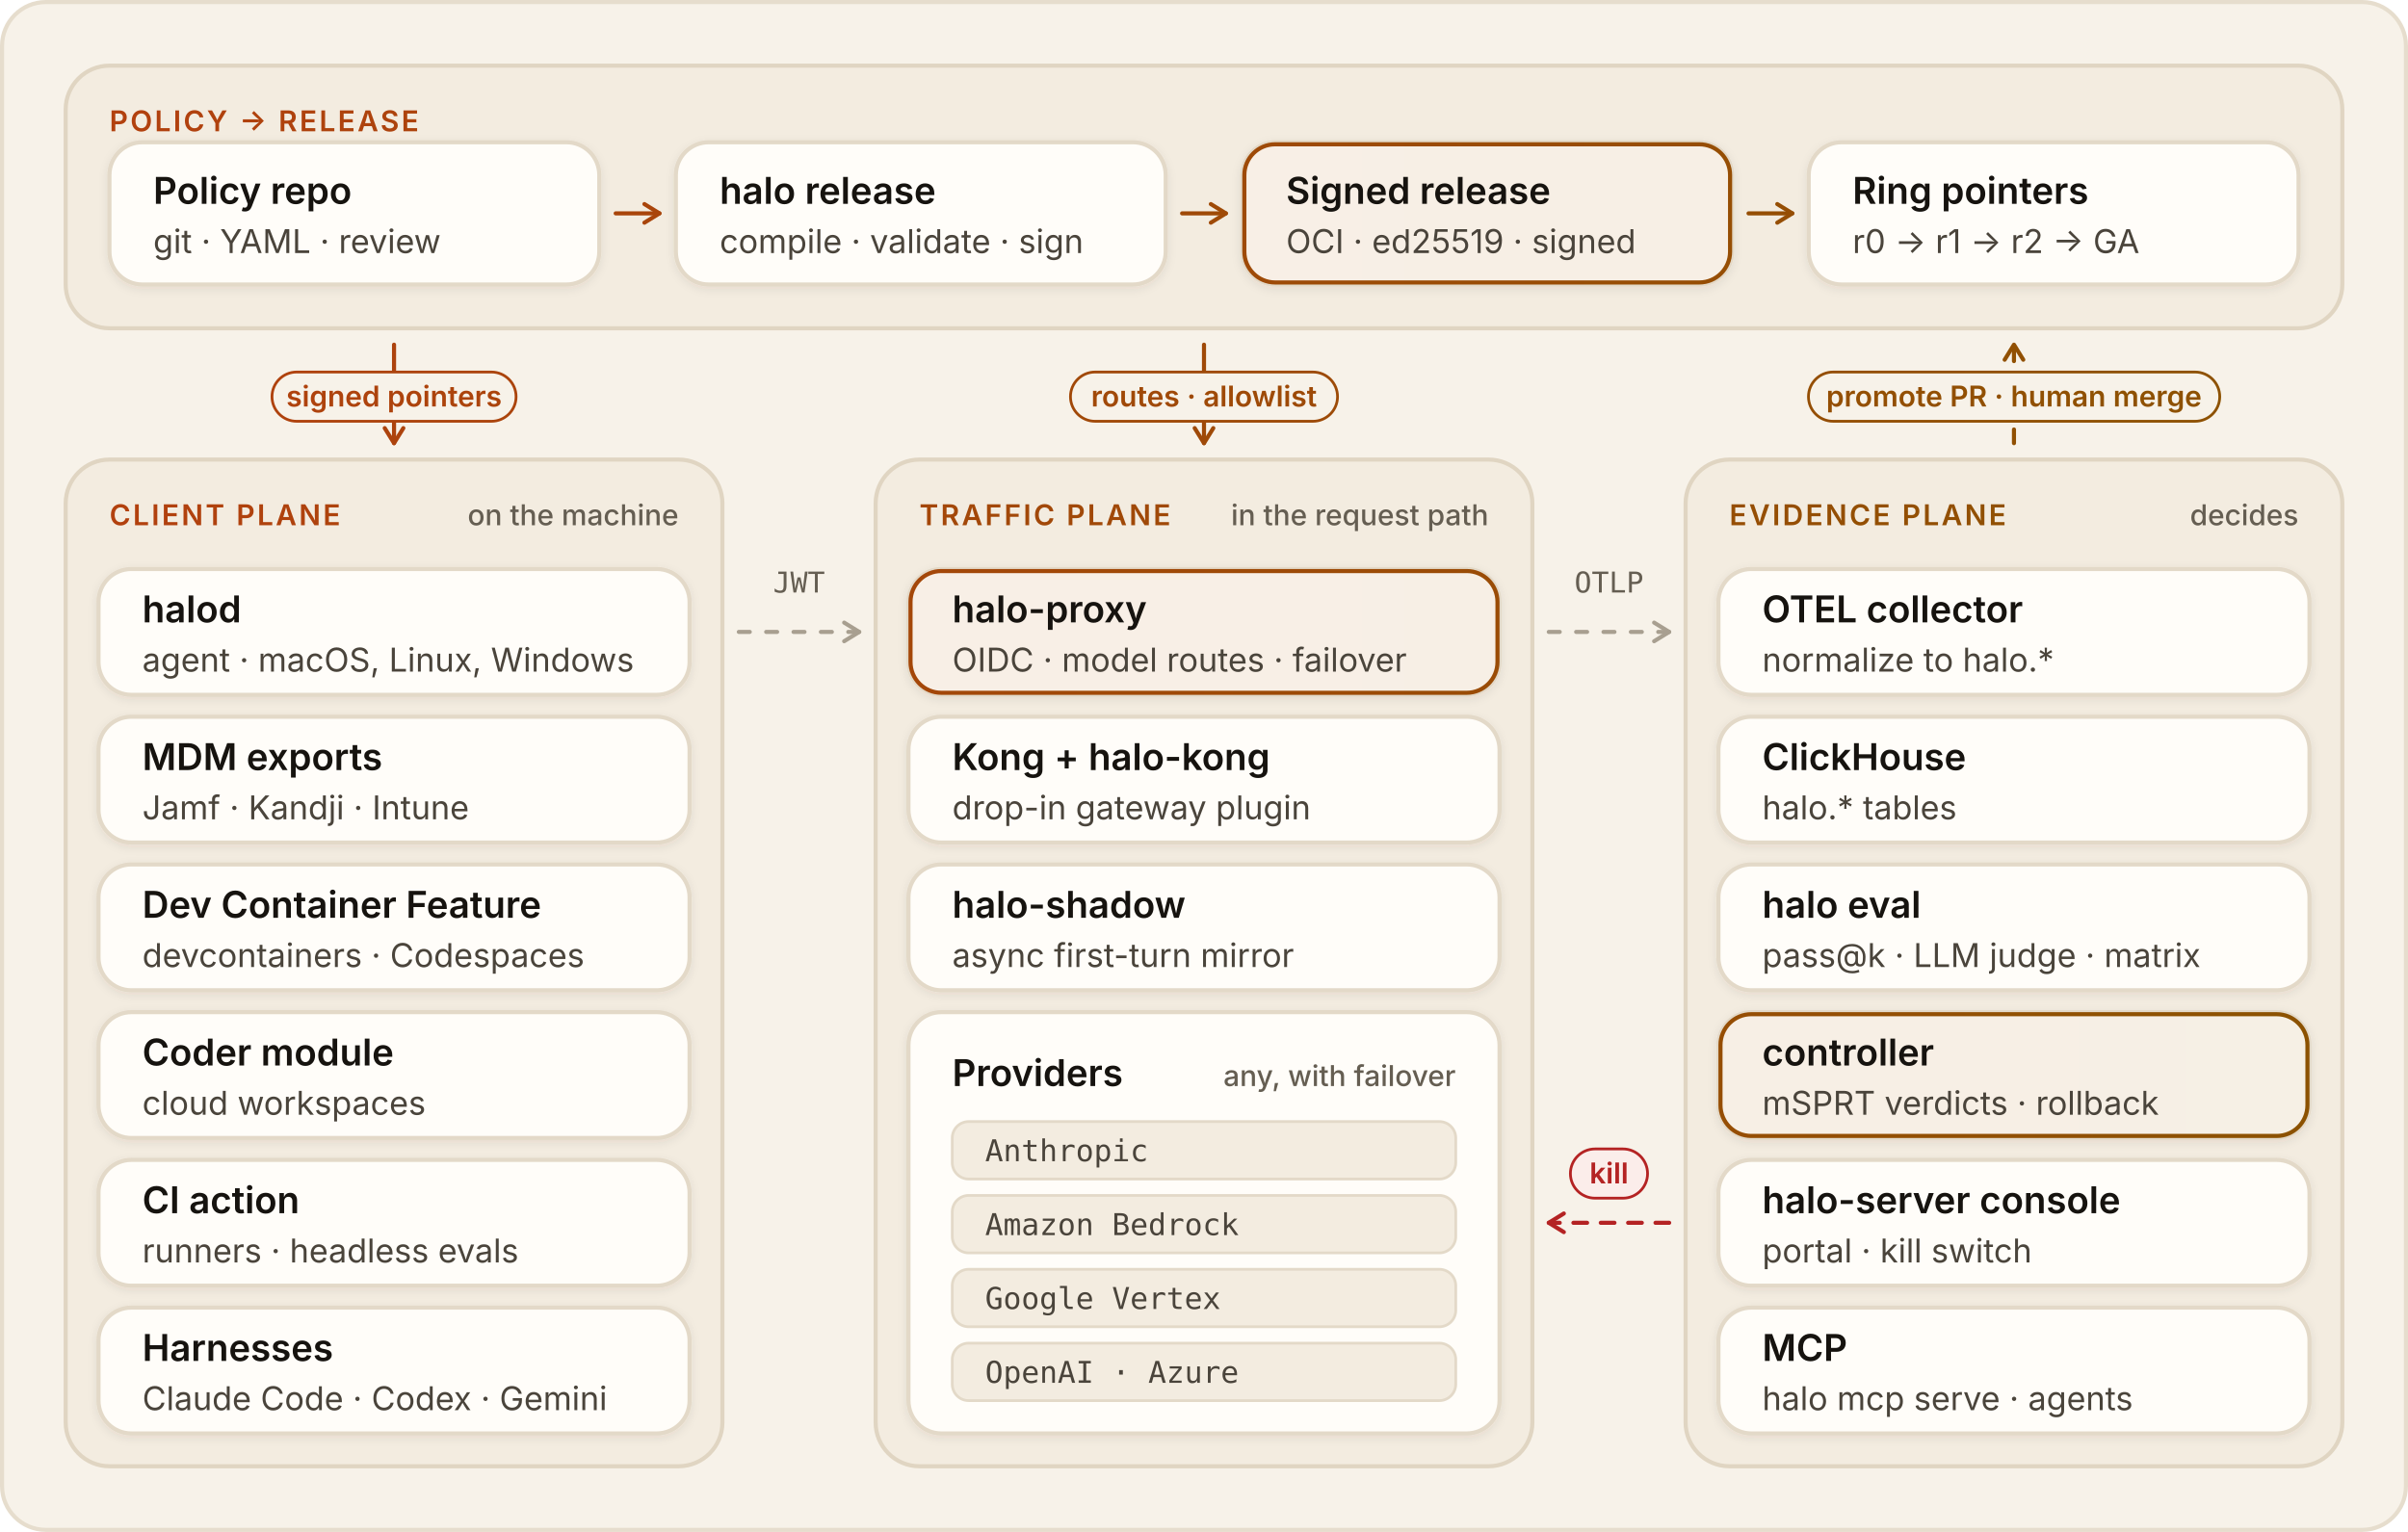
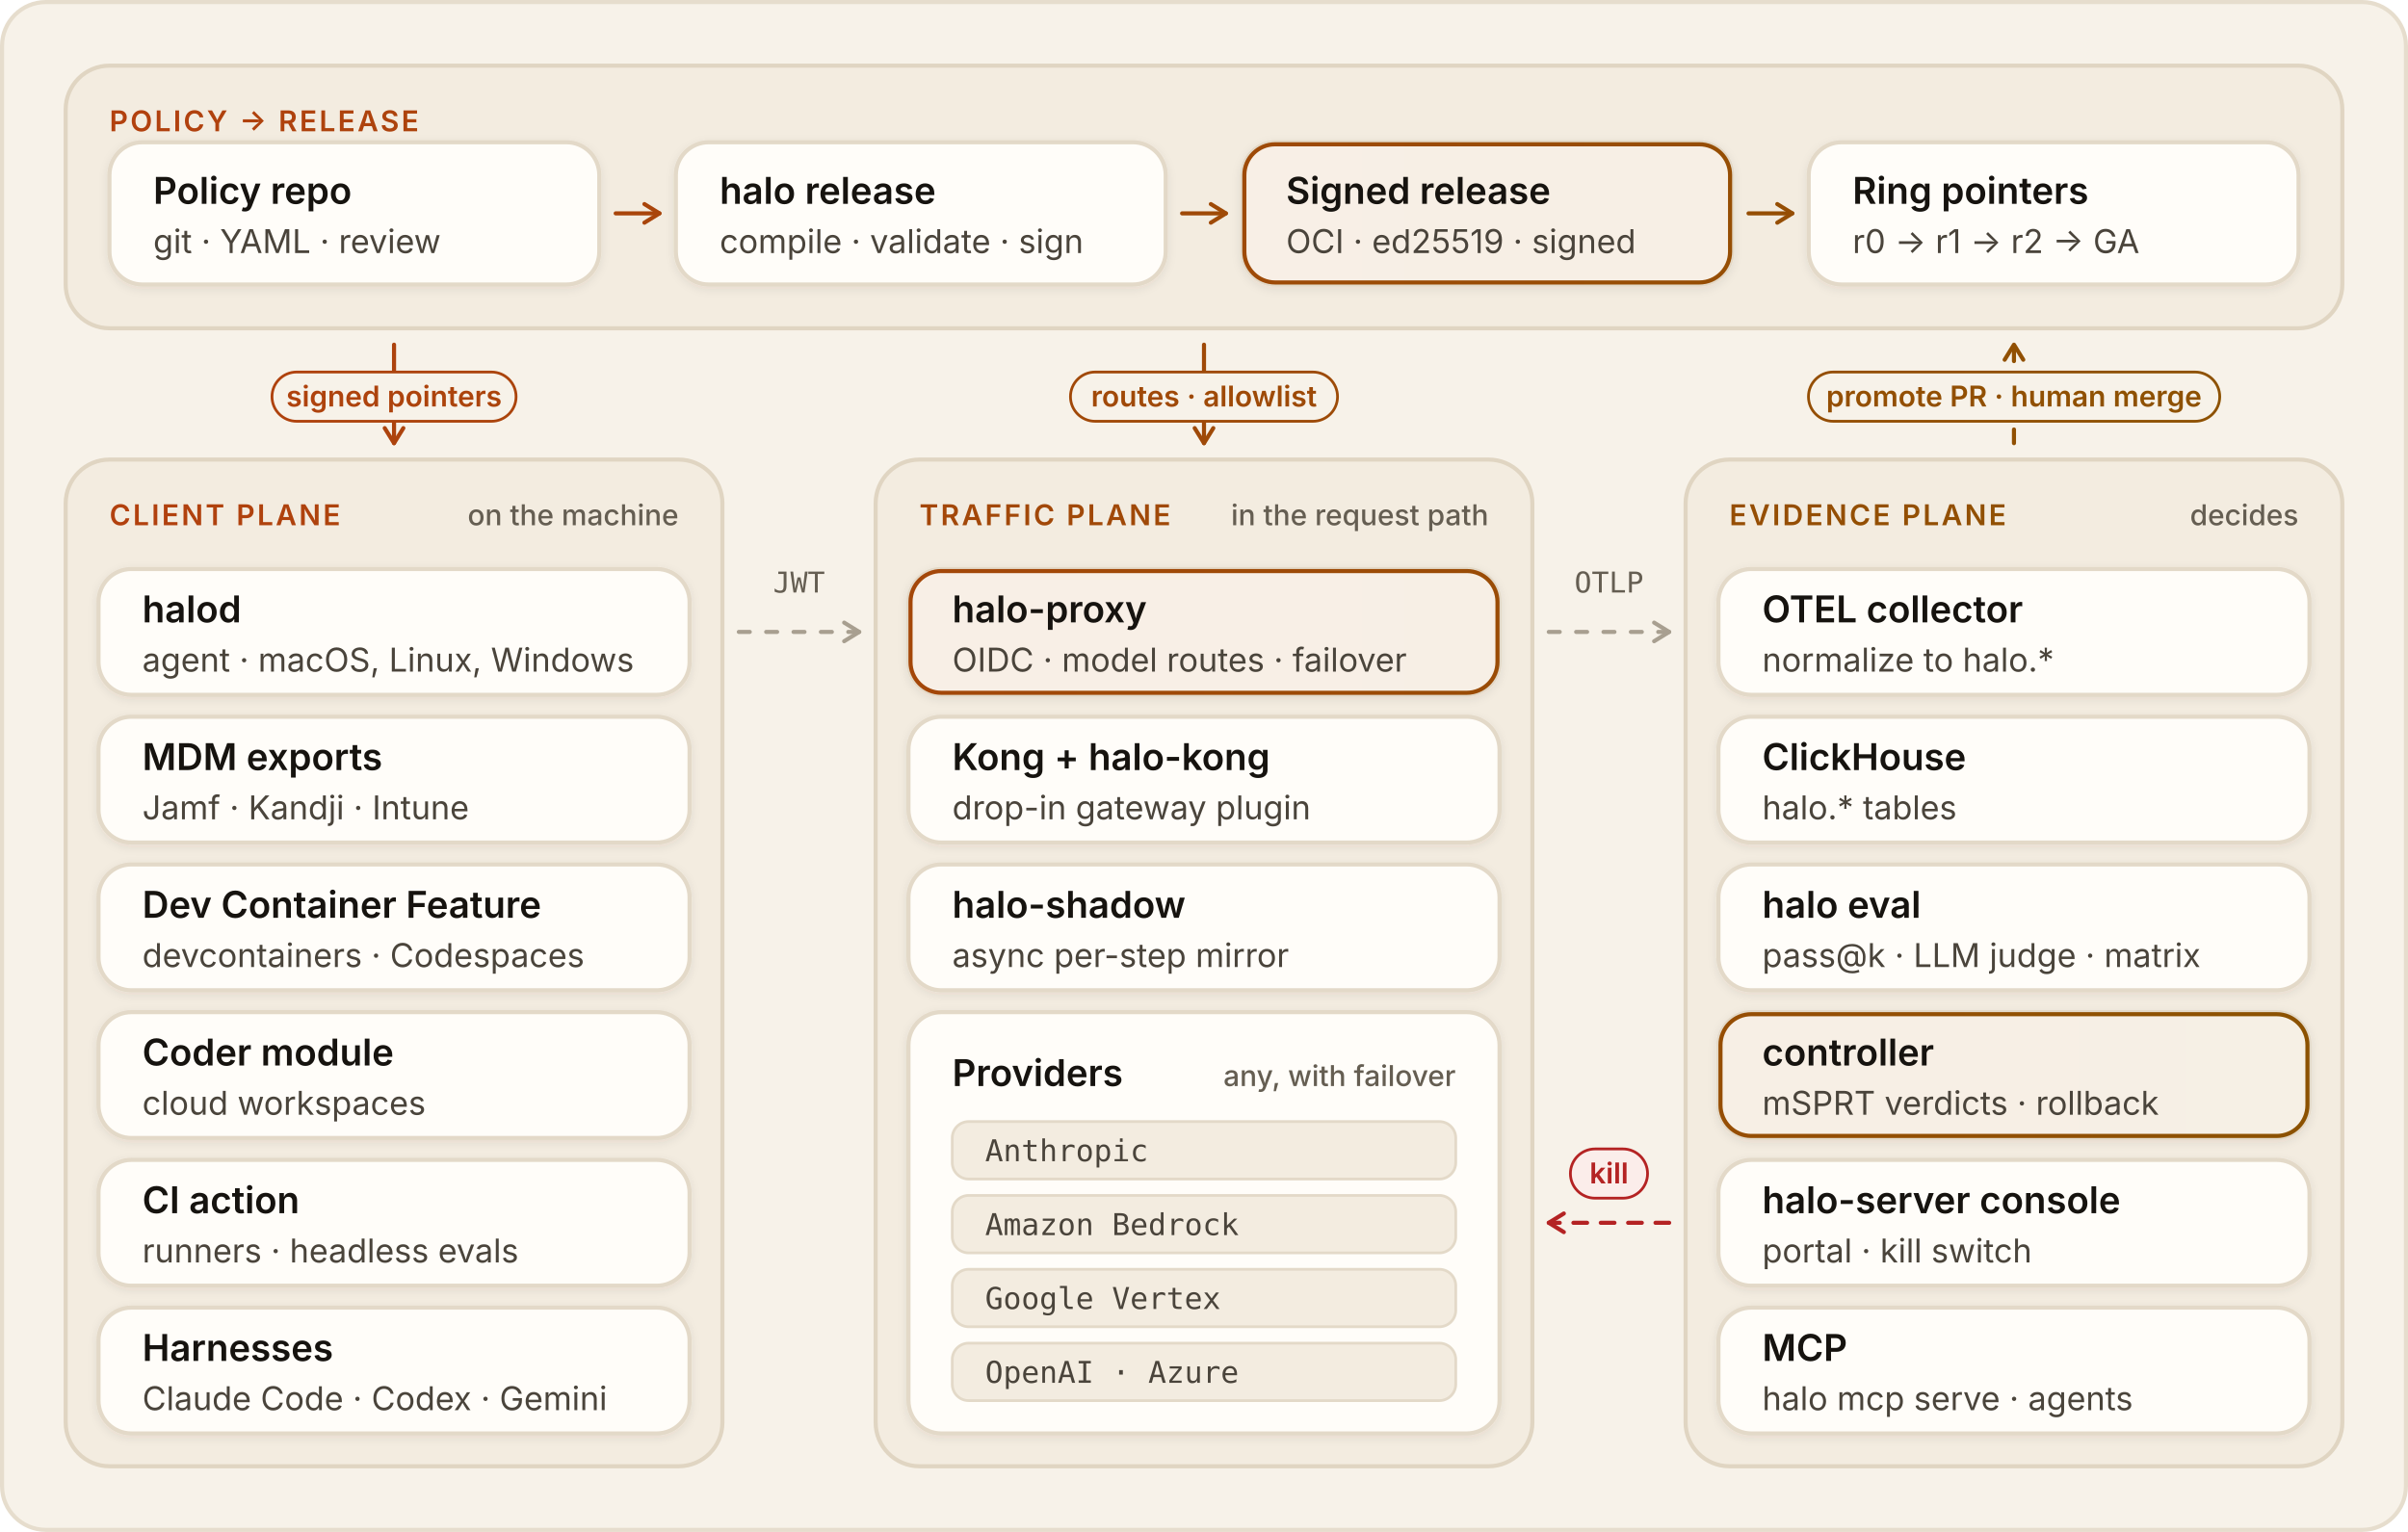
<svg xmlns="http://www.w3.org/2000/svg" viewBox="0 0 880 560" width="880" height="560" role="img" aria-labelledby="t d" font-family="ui-sans-serif,-apple-system,Inter,'Segoe UI',sans-serif">
  <style>
.cv{fill:#f7f2e9;stroke:#e6ddcd;stroke-width:1.5}
.card{fill:#fffdf9;stroke:#e3d9c8;stroke-width:1.5}
.soft{fill:url(#gs)}
.ring{fill:none;stroke:url(#ga);stroke-width:1.5}
.dcard{fill:#fbedea;stroke:#b42323;stroke-width:1.5}
.ghost{fill:none;stroke:#a89f90;stroke-width:1.5;stroke-dasharray:4 4}
.zone{fill:#f3ece0;stroke:#e0d5c2;stroke-width:1.5}
.chip{fill:#f3ece0;stroke:#e3d9c8;stroke-width:1}
text{font-family:ui-sans-serif,-apple-system,Inter,'Segoe UI',sans-serif}
.t{font-size:13.5px;font-weight:600;fill:#16130f}
.tm{font:600 12.5px ui-monospace,'SF Mono','JetBrains Mono',Menlo,Consolas,monospace;fill:#16130f}
.td{fill:#b42323}
.s{font-size:12px;fill:#4a443b}
.m{font:11px ui-monospace,'SF Mono','JetBrains Mono',Menlo,Consolas,monospace;fill:#4a443b}
.xs{font-size:10.5px;font-weight:500;fill:#655e52}
.xm{font-family:ui-monospace,'SF Mono','JetBrains Mono',Menlo,Consolas,monospace;font-weight:400}
.xa{fill:url(#ga);font-weight:600}
.xd{fill:#b42323;font-weight:600}
.xw{fill:#fffdf9;font-weight:600}
.k{font-size:10.5px;font-weight:600;letter-spacing:.08em;fill:#655e52}
.ka{fill:url(#ga)}
.h1{font-size:42px;font-weight:700;letter-spacing:-.02em;fill:#16130f}
.ln,.la,.ld,.lm{fill:none;stroke-width:1.5;stroke-linecap:round;stroke-linejoin:round}
.ln{stroke:#a89f90}.la{stroke:url(#ga)}.ld{stroke:#b42323}.lm{stroke:#e3d9c8}
.lane{stroke:#e3d9c8;stroke-width:1.5;stroke-dasharray:3 4}
.dash{stroke-dasharray:5 5}
.dl{fill:#a89f90}.da{fill:url(#ga)}.dd{fill:#b42323}
.pl{fill:#f7f2e9}.pa{fill:#f7f2e9;stroke:url(#ga);stroke-width:1}
.pd{fill:#fbedea;stroke:#b42323;stroke-width:1}.ps{fill:url(#ga)}
.fa{fill:url(#ga)}.fs{fill:url(#gs)}.fm{fill:#f3ece0}.fd{fill:#b42323}.ft{fill:#16130f}
.bdg{fill:url(#ga)}.bn{font-size:9.5px;font-weight:700;fill:#fffdf9}
.ic{fill:none;stroke:url(#ga);stroke-width:1.75;stroke-linecap:round;stroke-linejoin:round}
.pkt{fill:url(#ga)}
.grow{transform-box:fill-box;transform-origin:left;animation:grow 4.8s cubic-bezier(.6,0,.2,1) infinite}
@keyframes grow{0%{transform:scaleX(.08)}25%{transform:scaleX(.3)}50%{transform:scaleX(.55)}75%,100%{transform:scaleX(1)}}
.flow{stroke-dasharray:4 6;animation:flow 1.1s linear infinite}
@keyframes flow{to{stroke-dashoffset:-20}}
.blink{animation:blink 3.2s ease-in-out infinite}
@keyframes blink{0%,100%{opacity:.18}35%,65%{opacity:1}}
.pulse{transform-box:fill-box;transform-origin:center;animation:pulse 2.8s ease-out infinite}
@keyframes pulse{0%{opacity:.55;transform:scale(.6)}100%{opacity:0;transform:scale(1.5)}}
@media (prefers-reduced-motion:reduce){.flow,.blink,.pulse,.grow{animation:none}.blink{opacity:1}.pulse,.pkt{display:none}}
</style>
  <defs>
    <linearGradient id="ga" gradientUnits="userSpaceOnUse" x1="0" y1="0" x2="880" y2="0">
      <stop offset="0" stop-color="#b4400f" />
      <stop offset="1" stop-color="#8a5300" />
    </linearGradient>
    <linearGradient id="gs" gradientUnits="userSpaceOnUse" x1="0" y1="0" x2="880" y2="0">
      <stop offset="0" stop-color="#b4400f" stop-opacity="0.08" />
      <stop offset="1" stop-color="#8a5300" stop-opacity="0.08" />
    </linearGradient>
    <filter id="sh" x="-10%" y="-10%" width="120%" height="140%">
      <feDropShadow dx="0" dy="1" stdDeviation="1.6" flood-color="#3c280a" flood-opacity="0.08" />
    </filter>
  </defs>
  <rect class="cv" x=".75" y=".75" width="878.5" height="558.5" rx="16" />
  <rect class="zone" x="24" y="24" width="832" height="96" rx="16" />
  <text class="k ka" x="40" y="48">POLICY → RELEASE</text>
  <rect class="card" x="40.0" y="52" width="179.0" height="52" rx="12" filter="url(#sh)" />
  <text class="t" x="56" y="74.5">Policy repo</text>
  <text class="s" x="56" y="92.5">git · YAML · review</text>
  <rect class="card" x="247.0" y="52" width="179.0" height="52" rx="12" filter="url(#sh)" />
  <text class="t" x="263" y="74.5">halo release</text>
  <text class="s" x="263" y="92.5">compile · validate · sign</text>
  <rect class="card" x="454.0" y="52" width="179.0" height="52" rx="12" filter="url(#sh)" />
  <rect class="soft" x="454.0" y="52" width="179.0" height="52" rx="12" />
  <rect class="ring" x="454.75" y="52.75" width="177.5" height="50.5" rx="11.25" />
  <text class="t" x="470" y="74.5">Signed release</text>
  <text class="s" x="470" y="92.5">OCI · ed25519 · signed</text>
  <rect class="card" x="661.0" y="52" width="179.0" height="52" rx="12" filter="url(#sh)" />
  <text class="t" x="677" y="74.5">Ring pointers</text>
  <text class="s" x="677" y="92.5">r0 → r1 → r2 → GA</text>
  <path class="la" d="M225 78L241 78" />
  <path class="la hd" d="M235.5 81.4L241 78L235.5 74.6" />
  <path class="la" d="M432 78L448 78" />
  <path class="la hd" d="M442.5 81.4L448 78L442.5 74.6" />
  <path class="la" d="M639 78L655 78" />
  <path class="la hd" d="M649.5 81.4L655 78L649.5 74.6" />
  <rect class="zone" x="24" y="168" width="240" height="368" rx="16" />
  <text class="k ka" x="40" y="192">CLIENT PLANE</text>
  <text class="xs" x="248" y="192" text-anchor="end">on the machine</text>
  <rect class="card" x="36" y="208" width="216" height="46" rx="12" filter="url(#sh)" />
  <text class="t" x="52" y="227.5">halod</text>
  <text class="s" x="52" y="245.5">agent · macOS, Linux, Windows</text>
  <rect class="card" x="36" y="262" width="216" height="46" rx="12" filter="url(#sh)" />
  <text class="t" x="52" y="281.5">MDM exports</text>
  <text class="s" x="52" y="299.5">Jamf · Kandji · Intune</text>
  <rect class="card" x="36" y="316" width="216" height="46" rx="12" filter="url(#sh)" />
  <text class="t" x="52" y="335.5">Dev Container Feature</text>
  <text class="s" x="52" y="353.5">devcontainers · Codespaces</text>
  <rect class="card" x="36" y="370" width="216" height="46" rx="12" filter="url(#sh)" />
  <text class="t" x="52" y="389.5">Coder module</text>
  <text class="s" x="52" y="407.5">cloud workspaces</text>
  <rect class="card" x="36" y="424" width="216" height="46" rx="12" filter="url(#sh)" />
  <text class="t" x="52" y="443.5">CI action</text>
  <text class="s" x="52" y="461.5">runners · headless evals</text>
  <rect class="card" x="36" y="478" width="216" height="46" rx="12" filter="url(#sh)" />
  <text class="t" x="52" y="497.5">Harnesses</text>
  <text class="s" x="52" y="515.5">Claude Code · Codex · Gemini</text>
  <rect class="zone" x="320" y="168" width="240" height="368" rx="16" />
  <text class="k ka" x="336" y="192">TRAFFIC PLANE</text>
  <text class="xs" x="544" y="192" text-anchor="end">in the request path</text>
  <rect class="card" x="332" y="208" width="216" height="46" rx="12" filter="url(#sh)" />
  <rect class="soft" x="332" y="208" width="216" height="46" rx="12" />
  <rect class="ring" x="332.75" y="208.75" width="214.5" height="44.5" rx="11.25" />
  <text class="t" x="348" y="227.5">halo-proxy</text>
  <text class="s" x="348" y="245.5">OIDC · model routes · failover</text>
  <rect class="card" x="332" y="262" width="216" height="46" rx="12" filter="url(#sh)" />
  <text class="t" x="348" y="281.5">Kong + halo-kong</text>
  <text class="s" x="348" y="299.5">drop-in gateway plugin</text>
  <rect class="card" x="332" y="316" width="216" height="46" rx="12" filter="url(#sh)" />
  <text class="t" x="348" y="335.5">halo-shadow</text>
-   <text class="s" x="348" y="353.5">async first-turn mirror</text>
+   <text class="s" x="348" y="353.5">async per-step mirror</text>
  <rect class="zone" x="616" y="168" width="240" height="368" rx="16" />
  <text class="k ka" x="632" y="192">EVIDENCE PLANE</text>
  <text class="xs" x="840" y="192" text-anchor="end">decides</text>
  <rect class="card" x="628" y="208" width="216" height="46" rx="12" filter="url(#sh)" />
  <text class="t" x="644" y="227.5">OTEL collector</text>
  <text class="s" x="644" y="245.5">normalize to halo.*</text>
  <rect class="card" x="628" y="262" width="216" height="46" rx="12" filter="url(#sh)" />
  <text class="t" x="644" y="281.5">ClickHouse</text>
  <text class="s" x="644" y="299.5">halo.* tables</text>
  <rect class="card" x="628" y="316" width="216" height="46" rx="12" filter="url(#sh)" />
  <text class="t" x="644" y="335.5">halo eval</text>
  <text class="s" x="644" y="353.5">pass@k · LLM judge · matrix</text>
  <rect class="card" x="628" y="370" width="216" height="46" rx="12" filter="url(#sh)" />
  <rect class="soft" x="628" y="370" width="216" height="46" rx="12" />
  <rect class="ring" x="628.75" y="370.75" width="214.5" height="44.5" rx="11.25" />
  <text class="t" x="644" y="389.5">controller</text>
  <text class="s" x="644" y="407.5">mSPRT verdicts · rollback</text>
  <rect class="card" x="628" y="424" width="216" height="46" rx="12" filter="url(#sh)" />
  <text class="t" x="644" y="443.5">halo-server console</text>
  <text class="s" x="644" y="461.5">portal · kill switch</text>
  <rect class="card" x="628" y="478" width="216" height="46" rx="12" filter="url(#sh)" />
  <text class="t" x="644" y="497.5">MCP</text>
  <text class="s" x="644" y="515.5">halo mcp serve · agents</text>
  <rect class="card" x="332" y="370" width="216" height="154" rx="12" filter="url(#sh)" />
  <text class="t" x="348" y="397">Providers</text>
  <text class="xs" x="532" y="397" text-anchor="end">any, with failover</text>
  <rect class="chip" x="348" y="410" width="184" height="21" rx="6" />
  <text class="m" x="360" y="424.5">Anthropic</text>
  <rect class="chip" x="348" y="437" width="184" height="21" rx="6" />
  <text class="m" x="360" y="451.5">Amazon Bedrock</text>
  <rect class="chip" x="348" y="464" width="184" height="21" rx="6" />
  <text class="m" x="360" y="478.5">Google Vertex</text>
  <rect class="chip" x="348" y="491" width="184" height="21" rx="6" />
  <text class="m" x="360" y="505.5">OpenAI · Azure</text>
  <path class="la" d="M144 126L144 162" />
  <path class="la hd" d="M140.6 156.5L144 162L147.4 156.5" />
  <rect class="pa" x="99.4" y="136" width="89.2" height="18" rx="9" />
  <text class="xs xa" x="144" y="148.6" text-anchor="middle">signed pointers</text>
  <path class="la" d="M440 126L440 162" />
  <path class="la hd" d="M436.6 156.5L440 162L443.4 156.5" />
  <rect class="pa" x="391.2" y="136" width="97.6" height="18" rx="9" />
  <text class="xs xa" x="440" y="148.6" text-anchor="middle">routes · allowlist</text>
  <path class="la dash" d="M736 162L736 126" />
  <path class="la hd" d="M739.4 131.5L736 126L732.6 131.5" />
  <rect class="pa" x="660.9" y="136" width="150.3" height="18" rx="9" />
  <text class="xs xa" x="736" y="148.6" text-anchor="middle">promote PR · human merge</text>
  <path class="ln flow" d="M270 231L314 231" />
  <path class="ln hd" d="M308.5 234.4L314 231L308.5 227.6" />
  <rect class="pl" x="275.4" y="204" width="33.2" height="18" rx="9" />
  <text class="xs xm" x="292" y="216.6" text-anchor="middle">JWT</text>
  <path class="ln flow" d="M566 231L610 231" />
  <path class="ln hd" d="M604.5 234.4L610 231L604.5 227.6" />
  <rect class="pl" x="568.2" y="204" width="39.6" height="18" rx="9" />
  <text class="xs xm" x="588" y="216.6" text-anchor="middle">OTLP</text>
  <path class="ld dash" d="M610 447L566 447" />
  <path class="ld hd" d="M571.5 443.6L566 447L571.5 450.4" />
  <rect class="pd" x="573.9" y="420" width="28.2" height="18" rx="9" />
  <text class="xs xd" x="588" y="432.6" text-anchor="middle">kill</text>
</svg>
